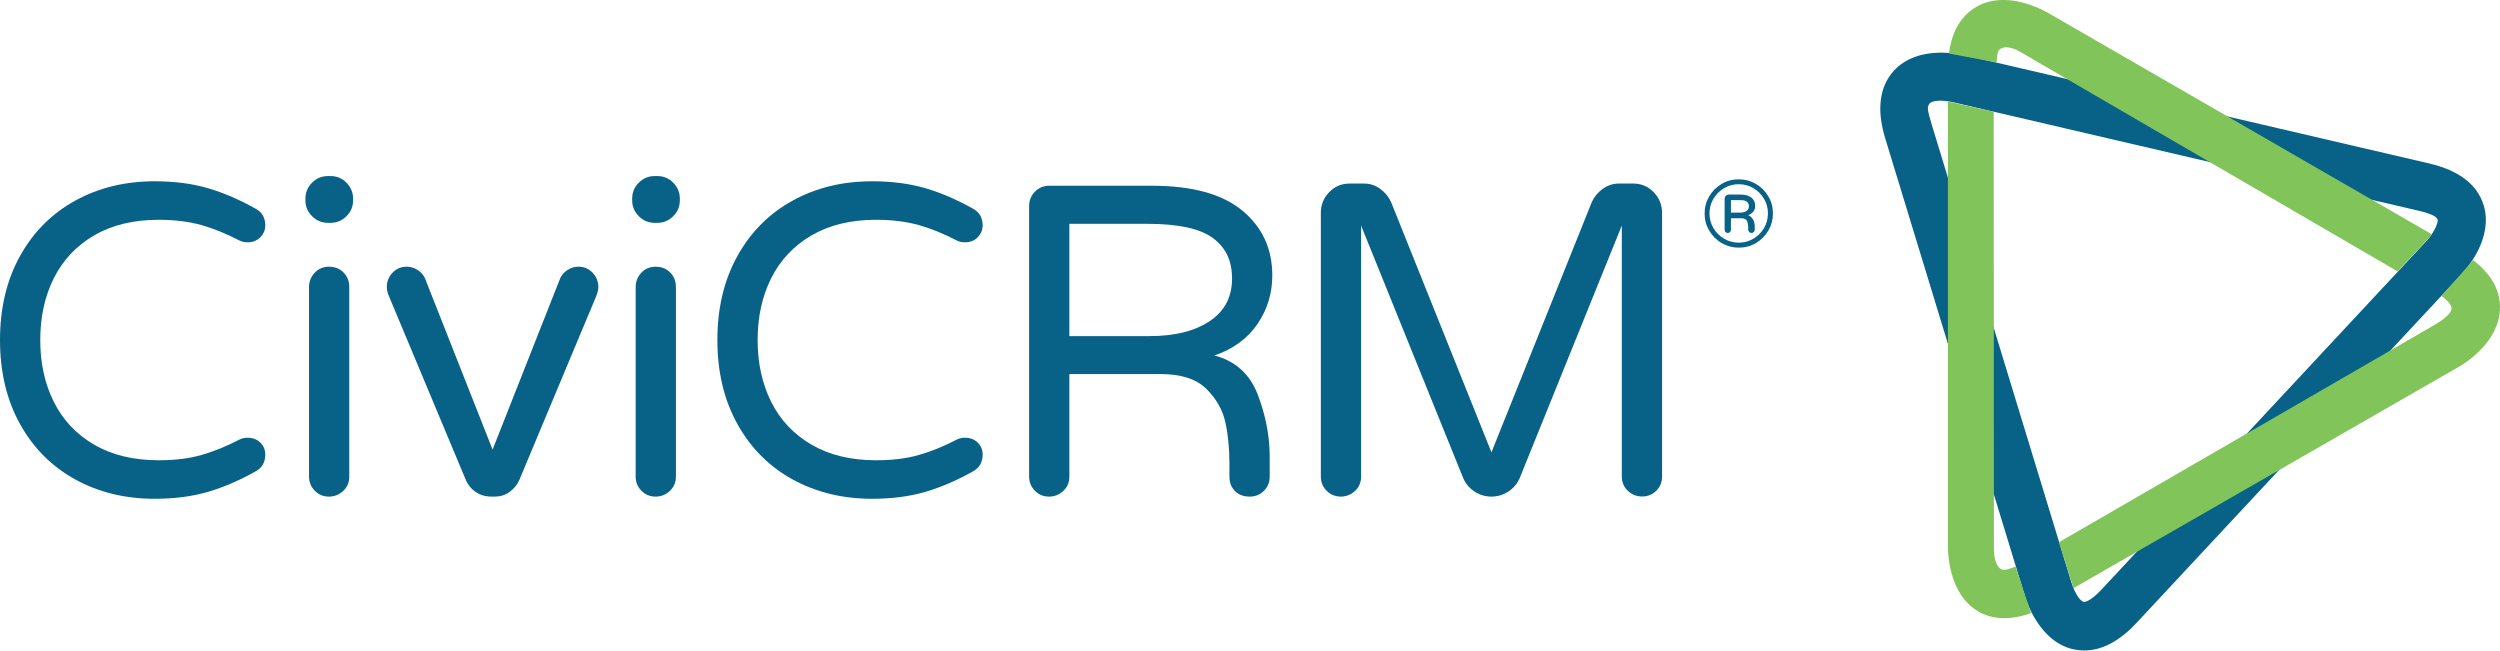
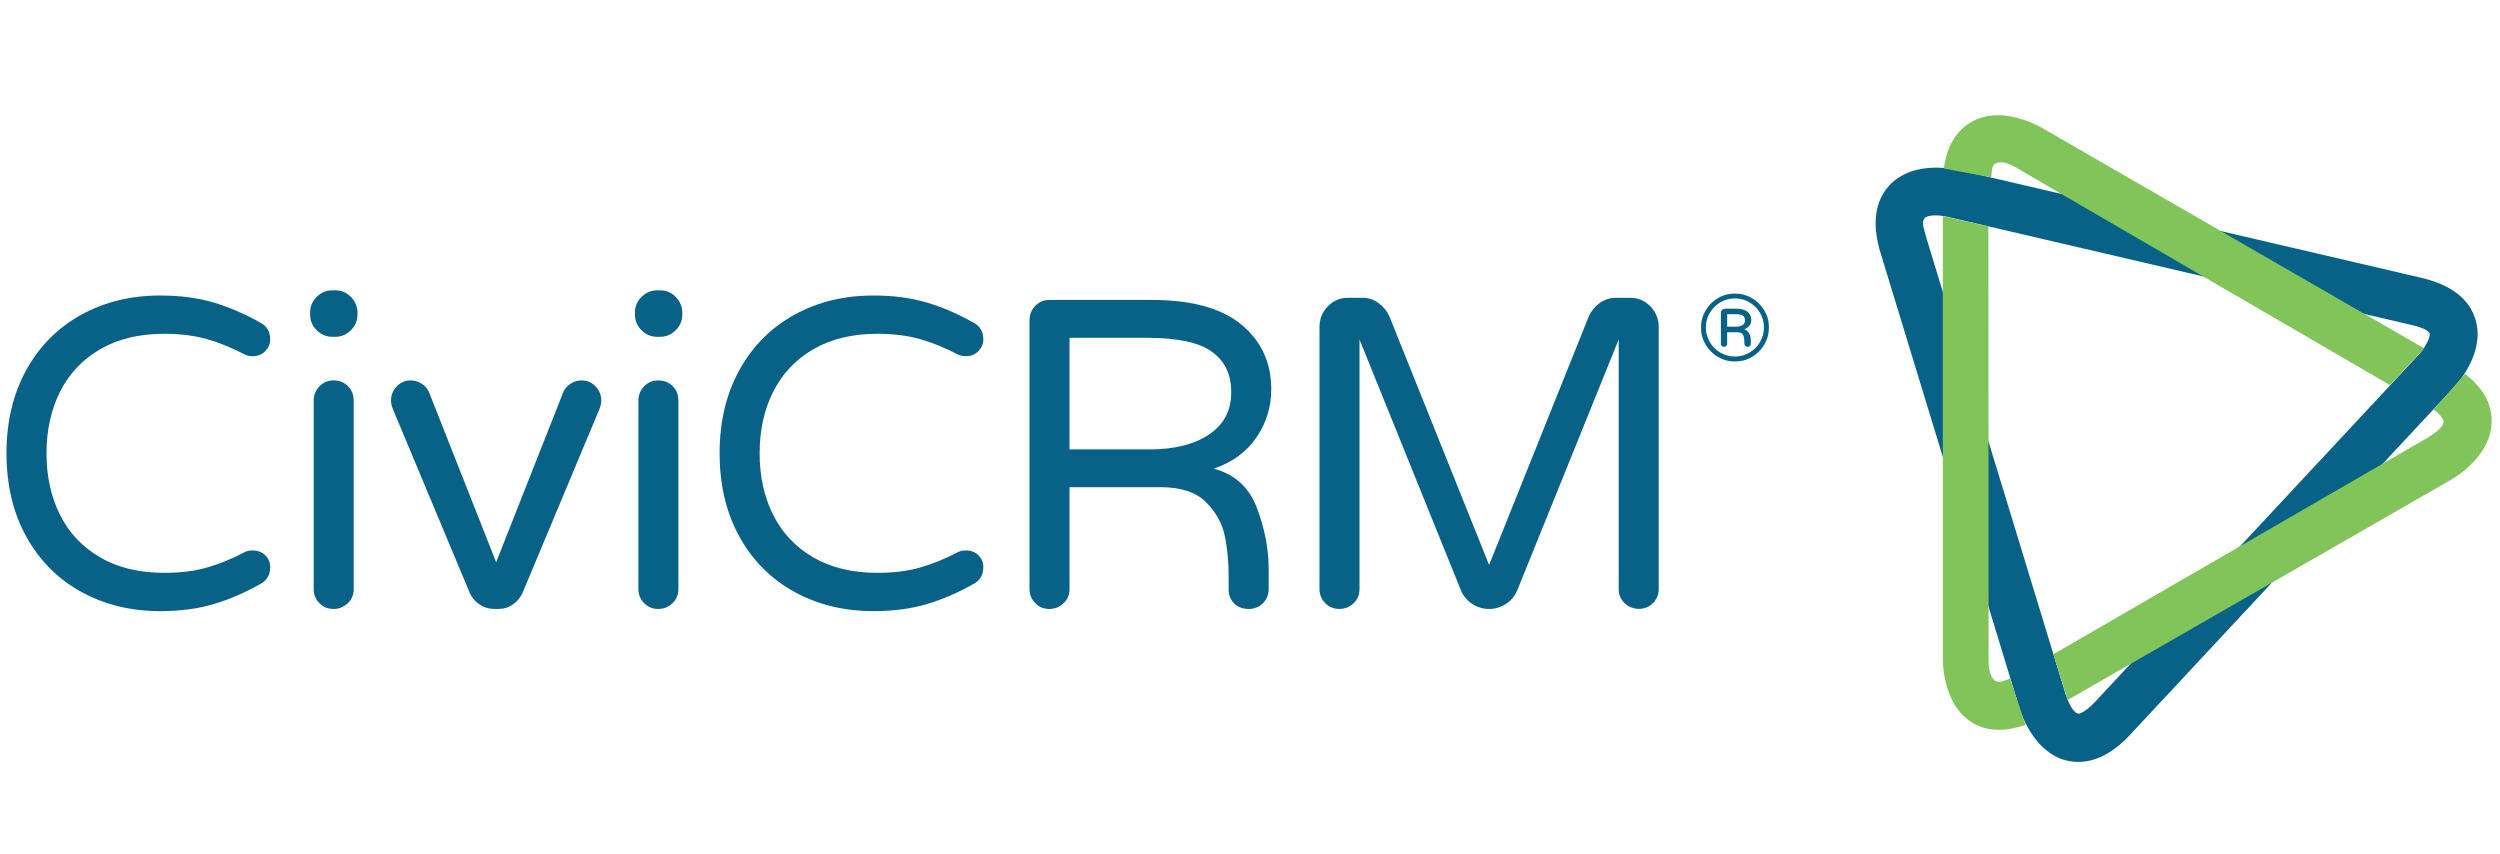
- <svg xmlns="http://www.w3.org/2000/svg" id="Layer_1" data-name="Layer 1" viewBox="0 0 229.76 59.78">
+ <svg xmlns="http://www.w3.org/2000/svg" id="Layer_1" data-name="Layer 1" viewBox="0 0 231.13 78.90">
  <defs>
    <style>
      .cls-1 {
        fill: #086287;
      }

      .cls-2 {
        fill: #81c459;
      }
    </style>
  </defs>
  <g>
-     <path class="cls-1" d="m191.47,59.78h0c-3.77-.07-5.2-4.43-5.35-4.92l-12.85-42.11c-.76-2.47-.58-4.46.51-5.92.71-.94,2.12-2.04,4.83-1.99.99.02,1.77.19,1.85.21l42.78,9.97c2.75.64,4.44,1.94,5.02,3.85.93,3.04-1.65,5.92-1.95,6.24l-29.94,32.12c-1.59,1.72-3.25,2.58-4.9,2.55Zm-13.07-50.53c-.77,0-1.02.19-1.06.26-.22.31-.26.44.19,1.93l12.85,42.11c.29.9.76,1.74,1.18,1.77h0s.52,0,1.57-1.13l29.94-32.12c.55-.61,1.06-1.6.95-1.9-.08-.22-.43-.5-1.77-.81l-42.78-9.97h0s-.56-.13-1.07-.14Z" />
-     <path class="cls-2" d="m186.66,56.35c-1.38.51-2.83.61-3.96.24h0c-3.57-1.17-3.68-5.74-3.68-6.26V9.33l4.21.94.02,40.15c0,.94.25,1.84.83,1.94h0s.3.09,1.15-.3l1.43,4.29Zm2.57-6.52l34.62-20.03c.7-.42,1.53-1.04,1.46-1.54,0-.07-.17-.52-.92-1.05l2.9-3.3c1.64,1.25,2.47,2.71,2.47,4.35,0,3.17-3.3,5.17-3.68,5.39l-35.51,20.4-1.34-4.22Zm31.12-24.89l-34.02-19.79s-.85-.54-1.34-.7c-.73-.24-1.08,0-1.15.05-.2.14-.27.24-.35,1.24l-4.38-.82c.24-1.82.95-3.17,2.12-4.03.95-.69,2.62-1.33,5.19-.5.94.31,1.63.7,1.71.74l35.39,20.42-3.17,3.39Z" />
+     <path class="cls-1" d="m192.07,70.44h0c-3.77-.07-5.2-4.43-5.35-4.92l-12.85-42.11c-.76-2.47-.58-4.46.51-5.92.71-.94,2.12-2.04,4.83-1.99.99.02,1.77.19,1.85.21l42.78,9.97c2.75.64,4.44,1.94,5.02,3.85.93,3.04-1.65,5.92-1.95,6.24l-29.94,32.12c-1.59,1.72-3.25,2.58-4.9,2.55Zm-13.07-50.53c-.77,0-1.02.19-1.06.26-.22.31-.26.44.19,1.93l12.85,42.11c.29.9.76,1.74,1.18,1.77h0s.52,0,1.57-1.13l29.94-32.12c.55-.61,1.06-1.6.95-1.9-.08-.22-.43-.5-1.77-.81l-42.78-9.97h0s-.56-.13-1.07-.14Z" />
+     <path class="cls-2" d="m187.26,67.01c-1.38.51-2.83.61-3.96.24h0c-3.57-1.17-3.68-5.74-3.68-6.26V19.99l4.21.94.02,40.15c0,.94.25,1.84.83,1.94h0s.3.09,1.15-.3l1.43,4.29Zm2.57-6.52l34.62-20.03c.7-.42,1.53-1.04,1.46-1.54,0-.07-.17-.52-.92-1.05l2.9-3.3c1.64,1.25,2.47,2.71,2.47,4.35,0,3.17-3.3,5.17-3.68,5.39l-35.51,20.4-1.34-4.22Zm31.12-24.89l-34.02-19.79s-.85-.54-1.34-.7c-.73-.24-1.08,0-1.15.05-.2.14-.27.24-.35,1.24l-4.38-.82c.24-1.82.95-3.17,2.12-4.03.95-.69,2.62-1.33,5.19-.5.94.31,1.63.7,1.71.74l35.39,20.42-3.17,3.39Z" />
  </g>
-   <path class="cls-1" d="m158.23,22.34c-.48-.28-.86-.67-1.15-1.15-.28-.48-.42-1-.42-1.57s.14-1.09.42-1.57.66-.86,1.15-1.15,1-.42,1.57-.42,1.09.14,1.57.42.86.66,1.15,1.15.42,1,.42,1.57-.14,1.09-.42,1.57-.66.86-1.15,1.15-1,.42-1.57.42-1.09-.14-1.57-.42Zm2.91-.4c.41-.24.74-.57.98-.98.24-.41.36-.86.36-1.35s-.12-.93-.36-1.34-.57-.73-.98-.98c-.41-.24-.86-.36-1.35-.36s-.93.12-1.34.36-.73.57-.98.98c-.24.41-.36.85-.36,1.34s.12.94.36,1.35c.24.41.57.74.98.98s.85.36,1.34.36c.49.01.94-.12,1.35-.36Zm-2.56-.62c-.06-.05-.08-.12-.08-.21v-2.83c0-.11.04-.21.11-.28s.17-.12.28-.12h1.05c.46,0,.8.1,1.03.29s.34.45.34.76c0,.21-.06.39-.18.53s-.28.25-.46.32c.16.06.3.18.42.35.12.18.18.42.18.74v.24c0,.08-.03.15-.09.21s-.13.09-.21.09-.15-.03-.21-.09c-.06-.06-.09-.13-.09-.21v-.16c0-.25-.04-.46-.11-.63s-.25-.26-.53-.26h-.95v1.06c0,.08-.03.15-.09.21s-.13.08-.21.08c-.08,0-.15-.03-.2-.09Zm1.33-1.78c.25,0,.45-.05.6-.15.15-.1.22-.25.22-.44,0-.18-.06-.32-.19-.42s-.34-.14-.65-.14h-.81v1.15h.83Z" />
+   <path class="cls-1" d="m158.83,33c-.48-.28-.86-.67-1.15-1.15-.28-.48-.42-1-.42-1.57s.14-1.09.42-1.57.66-.86,1.15-1.15,1-.42,1.57-.42,1.09.14,1.57.42.86.66,1.15,1.15.42,1,.42,1.57-.14,1.09-.42,1.57-.66.86-1.15,1.15-1,.42-1.57.42-1.09-.14-1.57-.42Zm2.91-.4c.41-.24.74-.57.98-.98.24-.41.36-.86.36-1.35s-.12-.93-.36-1.34-.57-.73-.98-.98c-.41-.24-.86-.36-1.35-.36s-.93.12-1.34.36-.73.57-.98.98c-.24.41-.36.85-.36,1.34s.12.94.36,1.35c.24.41.57.74.98.98s.85.36,1.34.36c.49.01.94-.12,1.35-.36Zm-2.56-.62c-.06-.05-.08-.12-.08-.21v-2.83c0-.11.04-.21.11-.28s.17-.12.28-.12h1.05c.46,0,.8.1,1.03.29s.34.45.34.76c0,.21-.06.39-.18.53s-.28.25-.46.32c.16.06.3.18.42.35.12.18.18.42.18.74v.24c0,.08-.03.15-.09.21s-.13.09-.21.09-.15-.03-.21-.09c-.06-.06-.09-.13-.09-.21v-.16c0-.25-.04-.46-.11-.63s-.25-.26-.53-.26h-.95v1.06c0,.08-.03.15-.09.21s-.13.08-.21.08c-.08,0-.15-.03-.2-.09Zm1.33-1.78c.25,0,.45-.05.6-.15.15-.1.22-.25.22-.44,0-.18-.06-.32-.19-.42s-.34-.14-.65-.14h-.81v1.15h.83Z" />
  <g>
-     <path class="cls-1" d="m6.93,44.07c-2.15-1.18-3.85-2.87-5.08-5.08s-1.85-4.79-1.85-7.74.62-5.53,1.85-7.74,2.93-3.9,5.08-5.08,4.58-1.77,7.29-1.77c1.84,0,3.49.22,4.94.65,1.45.43,2.89,1.06,4.33,1.87.6.32.89.84.89,1.54,0,.41-.15.77-.45,1.08-.3.31-.69.47-1.18.47-.27,0-.51-.05-.73-.16-1.19-.62-2.36-1.1-3.49-1.42-1.14-.32-2.45-.49-3.94-.49-2.33,0-4.31.48-5.95,1.44s-2.87,2.28-3.7,3.94c-.83,1.67-1.24,3.55-1.24,5.67s.41,4,1.24,5.67,2.06,2.98,3.7,3.94c1.64.96,3.62,1.44,5.95,1.44,1.49,0,2.8-.16,3.94-.49,1.14-.32,2.3-.8,3.49-1.42.22-.11.46-.16.73-.16.49,0,.88.15,1.18.45.3.3.45.66.45,1.1,0,.7-.3,1.22-.89,1.54-1.44.81-2.88,1.44-4.33,1.87s-3.09.65-4.94.65c-2.71,0-5.14-.59-7.29-1.77Z" />
-     <path class="cls-1" d="m28.68,19.87c-.41-.41-.61-.89-.61-1.46v-.16c0-.57.2-1.06.61-1.46.41-.41.89-.61,1.46-.61h.24c.57,0,1.06.2,1.46.61s.61.89.61,1.46v.16c0,.57-.2,1.06-.61,1.46-.41.41-.89.61-1.46.61h-.24c-.56,0-1.05-.2-1.46-.61Zm.25,25.23c-.35-.35-.53-.79-.53-1.3v-17.42c0-.51.18-.96.53-1.32.35-.37.79-.55,1.3-.55.54,0,.99.18,1.34.53s.53.8.53,1.34v17.43c0,.51-.18.95-.55,1.3-.37.35-.81.53-1.32.53-.52,0-.95-.18-1.3-.54Z" />
-     <path class="cls-1" d="m43.71,45.21c-.41-.28-.7-.64-.89-1.08l-7.07-16.9c-.14-.32-.2-.61-.2-.85,0-.51.18-.96.53-1.32.35-.37.79-.55,1.3-.55.35,0,.68.1,1,.3.31.2.53.45.67.75l6.22,15.76,6.22-15.76c.14-.3.36-.55.67-.75s.64-.3,1-.3c.51,0,.95.18,1.3.55.35.37.53.81.53,1.32,0,.24-.07.53-.2.85l-7.07,16.9c-.19.43-.49.79-.89,1.08s-.85.43-1.34.43h-.41c-.51-.01-.96-.15-1.37-.43Z" />
-     <path class="cls-1" d="m58.71,19.87c-.41-.41-.61-.89-.61-1.46v-.16c0-.57.2-1.06.61-1.46.41-.41.89-.61,1.46-.61h.24c.57,0,1.06.2,1.46.61s.61.89.61,1.46v.16c0,.57-.2,1.06-.61,1.46-.41.41-.89.61-1.46.61h-.24c-.57,0-1.06-.2-1.46-.61Zm.24,25.23c-.35-.35-.53-.79-.53-1.3v-17.42c0-.51.18-.96.53-1.32.35-.37.79-.55,1.3-.55.54,0,.99.18,1.34.53s.53.8.53,1.34v17.43c0,.51-.18.95-.55,1.3-.37.35-.81.53-1.32.53-.51,0-.95-.18-1.3-.54Z" />
-     <path class="cls-1" d="m72.86,44.07c-2.15-1.18-3.85-2.87-5.08-5.08s-1.85-4.79-1.85-7.74.62-5.53,1.85-7.74c1.23-2.21,2.93-3.9,5.08-5.08s4.58-1.77,7.29-1.77c1.84,0,3.49.22,4.94.65,1.45.43,2.89,1.06,4.33,1.87.6.32.89.84.89,1.54,0,.41-.15.77-.45,1.08-.3.31-.69.47-1.18.47-.27,0-.51-.05-.73-.16-1.19-.62-2.36-1.1-3.49-1.42-1.14-.32-2.45-.49-3.94-.49-2.33,0-4.31.48-5.95,1.44s-2.87,2.28-3.7,3.94c-.83,1.67-1.24,3.55-1.24,5.67s.41,4,1.24,5.67c.83,1.67,2.06,2.98,3.7,3.94s3.62,1.44,5.95,1.44c1.49,0,2.8-.16,3.94-.49,1.14-.32,2.3-.8,3.49-1.42.22-.11.46-.16.73-.16.49,0,.88.15,1.18.45.3.3.45.66.45,1.1,0,.7-.3,1.22-.89,1.54-1.44.81-2.88,1.44-4.33,1.87-1.45.43-3.09.65-4.94.65-2.7,0-5.13-.59-7.29-1.77Z" />
-     <path class="cls-1" d="m95.11,45.1c-.35-.35-.53-.79-.53-1.3v-24.86c0-.51.18-.96.53-1.32s.79-.55,1.3-.55h9.47c3.68,0,6.45.76,8.29,2.28s2.76,3.51,2.76,5.97c0,1.62-.45,3.11-1.36,4.45s-2.23,2.31-3.96,2.9c1.95.51,3.28,1.73,4,3.64.72,1.91,1.08,3.79,1.08,5.63v1.87c0,.51-.18.95-.53,1.3-.35.35-.79.53-1.3.53-.57,0-1.02-.17-1.36-.51-.34-.34-.51-.78-.51-1.32v-1.22c0-1.35-.12-2.61-.37-3.76s-.83-2.18-1.75-3.09c-.92-.91-2.32-1.36-4.18-1.36h-8.41v9.43c0,.51-.18.95-.55,1.3s-.81.53-1.32.53c-.52,0-.95-.18-1.3-.54Zm10.52-14.21c2.33,0,4.18-.46,5.55-1.38,1.37-.92,2.05-2.22,2.05-3.9s-.59-2.87-1.77-3.74c-1.18-.87-3.19-1.3-6.03-1.3h-7.15v10.32h7.35Z" />
-     <path class="cls-1" d="m121.92,45.1c-.35-.35-.53-.79-.53-1.3v-24.25c0-.73.26-1.36.77-1.89.51-.53,1.14-.79,1.87-.79h1.34c.54,0,1.04.16,1.48.49.45.33.78.73,1,1.22l9.22,22.99,9.22-22.99c.22-.49.55-.89,1-1.22.45-.32.94-.49,1.48-.49h1.34c.73,0,1.35.26,1.87.79.51.53.77,1.16.77,1.89v24.25c0,.51-.18.95-.53,1.3-.35.35-.79.53-1.3.53s-.96-.18-1.32-.53c-.37-.35-.55-.79-.55-1.3v-23.07l-9.38,23.2c-.22.51-.56.93-1.04,1.24-.47.31-1,.47-1.56.47s-1.09-.16-1.56-.47-.82-.72-1.04-1.24l-9.38-23.2v23.08c0,.51-.18.95-.55,1.3s-.81.53-1.32.53c-.51-.01-.95-.18-1.3-.54Z" />
+     <path class="cls-1" d="m7.53,54.73c-2.15-1.18-3.85-2.87-5.08-5.08s-1.85-4.79-1.85-7.74.62-5.53,1.85-7.74,2.93-3.9,5.08-5.08,4.58-1.77,7.29-1.77c1.84,0,3.49.22,4.94.65,1.45.43,2.89,1.06,4.33,1.87.6.32.89.84.89,1.54,0,.41-.15.77-.45,1.08-.3.31-.69.47-1.18.47-.27,0-.51-.05-.73-.16-1.19-.62-2.36-1.1-3.49-1.42-1.14-.32-2.45-.49-3.94-.49-2.33,0-4.31.48-5.95,1.44s-2.87,2.28-3.7,3.94c-.83,1.67-1.24,3.55-1.24,5.67s.41,4,1.24,5.67,2.06,2.98,3.7,3.94c1.64.96,3.62,1.44,5.95,1.44,1.49,0,2.8-.16,3.94-.49,1.14-.32,2.3-.8,3.49-1.42.22-.11.46-.16.73-.16.49,0,.88.15,1.18.45.3.3.45.66.45,1.1,0,.7-.3,1.22-.89,1.54-1.44.81-2.88,1.44-4.33,1.87s-3.09.65-4.94.65c-2.71,0-5.14-.59-7.29-1.77Z" />
+     <path class="cls-1" d="m29.28,30.53c-.41-.41-.61-.89-.61-1.46v-.16c0-.57.2-1.06.61-1.46.41-.41.89-.61,1.46-.61h.24c.57,0,1.06.2,1.46.61s.61.89.61,1.46v.16c0,.57-.2,1.06-.61,1.46-.41.41-.89.61-1.46.61h-.24c-.56,0-1.05-.2-1.46-.61Zm.25,25.23c-.35-.35-.53-.79-.53-1.3v-17.42c0-.51.18-.96.53-1.32.35-.37.79-.55,1.3-.55.54,0,.99.18,1.34.53s.53.8.53,1.34v17.43c0,.51-.18.95-.55,1.3-.37.35-.81.53-1.32.53-.52,0-.95-.18-1.3-.54Z" />
+     <path class="cls-1" d="m44.31,55.87c-.41-.28-.7-.64-.89-1.08l-7.07-16.9c-.14-.32-.2-.61-.2-.85,0-.51.18-.96.53-1.32.35-.37.79-.55,1.3-.55.35,0,.68.1,1,.3.31.2.53.45.67.75l6.22,15.76,6.22-15.76c.14-.3.36-.55.67-.75s.64-.3,1-.3c.51,0,.95.18,1.3.55.35.37.53.81.53,1.32,0,.24-.07.53-.2.85l-7.07,16.9c-.19.43-.49.79-.89,1.08s-.85.43-1.34.43h-.41c-.51-.01-.96-.15-1.37-.43Z" />
+     <path class="cls-1" d="m59.31,30.53c-.41-.41-.61-.89-.61-1.46v-.16c0-.57.2-1.06.61-1.46.41-.41.89-.61,1.46-.61h.24c.57,0,1.06.2,1.46.61s.61.89.61,1.46v.16c0,.57-.2,1.06-.61,1.46-.41.41-.89.61-1.46.61h-.24c-.57,0-1.06-.2-1.46-.61Zm.24,25.23c-.35-.35-.53-.79-.53-1.3v-17.42c0-.51.18-.96.53-1.32.35-.37.79-.55,1.3-.55.54,0,.99.18,1.34.53s.53.8.53,1.34v17.43c0,.51-.18.95-.55,1.3-.37.35-.81.53-1.32.53-.51,0-.95-.18-1.3-.54Z" />
+     <path class="cls-1" d="m73.46,54.73c-2.15-1.18-3.85-2.87-5.08-5.08s-1.85-4.79-1.85-7.74.62-5.53,1.85-7.74c1.23-2.21,2.93-3.9,5.08-5.08s4.58-1.77,7.29-1.77c1.84,0,3.49.22,4.94.65,1.45.43,2.89,1.06,4.33,1.87.6.32.89.84.89,1.54,0,.41-.15.77-.45,1.08-.3.31-.69.47-1.18.47-.27,0-.51-.05-.73-.16-1.19-.62-2.36-1.1-3.49-1.42-1.14-.32-2.45-.49-3.94-.49-2.33,0-4.31.48-5.95,1.44s-2.87,2.28-3.7,3.94c-.83,1.67-1.24,3.55-1.24,5.67s.41,4,1.24,5.67c.83,1.67,2.06,2.98,3.7,3.94s3.62,1.44,5.95,1.44c1.49,0,2.8-.16,3.94-.49,1.14-.32,2.3-.8,3.49-1.42.22-.11.46-.16.73-.16.49,0,.88.15,1.18.45.3.3.45.66.45,1.1,0,.7-.3,1.22-.89,1.54-1.44.81-2.88,1.44-4.33,1.87-1.45.43-3.09.65-4.94.65-2.7,0-5.13-.59-7.29-1.77Z" />
+     <path class="cls-1" d="m95.71,55.76c-.35-.35-.53-.79-.53-1.3v-24.86c0-.51.18-.96.53-1.32s.79-.55,1.3-.55h9.47c3.68,0,6.45.76,8.29,2.28s2.76,3.51,2.76,5.97c0,1.62-.45,3.11-1.36,4.45s-2.23,2.31-3.96,2.9c1.95.51,3.28,1.73,4,3.64.72,1.91,1.08,3.79,1.08,5.63v1.87c0,.51-.18.95-.53,1.3-.35.35-.79.53-1.3.53-.57,0-1.02-.17-1.36-.51-.34-.34-.51-.78-.51-1.32v-1.22c0-1.35-.12-2.61-.37-3.76s-.83-2.18-1.75-3.09c-.92-.91-2.32-1.36-4.18-1.36h-8.41v9.43c0,.51-.18.95-.55,1.3s-.81.53-1.32.53c-.52,0-.95-.18-1.3-.54Zm10.52-14.21c2.33,0,4.18-.46,5.55-1.38,1.37-.92,2.05-2.22,2.05-3.9s-.59-2.87-1.77-3.74c-1.18-.87-3.19-1.3-6.03-1.3h-7.15v10.32h7.35Z" />
+     <path class="cls-1" d="m122.52,55.76c-.35-.35-.53-.79-.53-1.3v-24.25c0-.73.26-1.36.77-1.89.51-.53,1.14-.79,1.87-.79h1.34c.54,0,1.04.16,1.48.49.45.33.78.73,1,1.22l9.22,22.99,9.22-22.99c.22-.49.55-.89,1-1.22.45-.32.94-.49,1.48-.49h1.34c.73,0,1.35.26,1.87.79.51.53.77,1.16.77,1.89v24.25c0,.51-.18.95-.53,1.3-.35.35-.79.53-1.3.53s-.96-.18-1.32-.53c-.37-.35-.55-.79-.55-1.3v-23.07l-9.38,23.2c-.22.51-.56.93-1.04,1.24-.47.31-1,.47-1.56.47s-1.09-.16-1.56-.47-.82-.72-1.04-1.24l-9.38-23.2v23.08c0,.51-.18.95-.55,1.3s-.81.53-1.32.53c-.51-.01-.95-.18-1.3-.54Z" />
  </g>
</svg>
